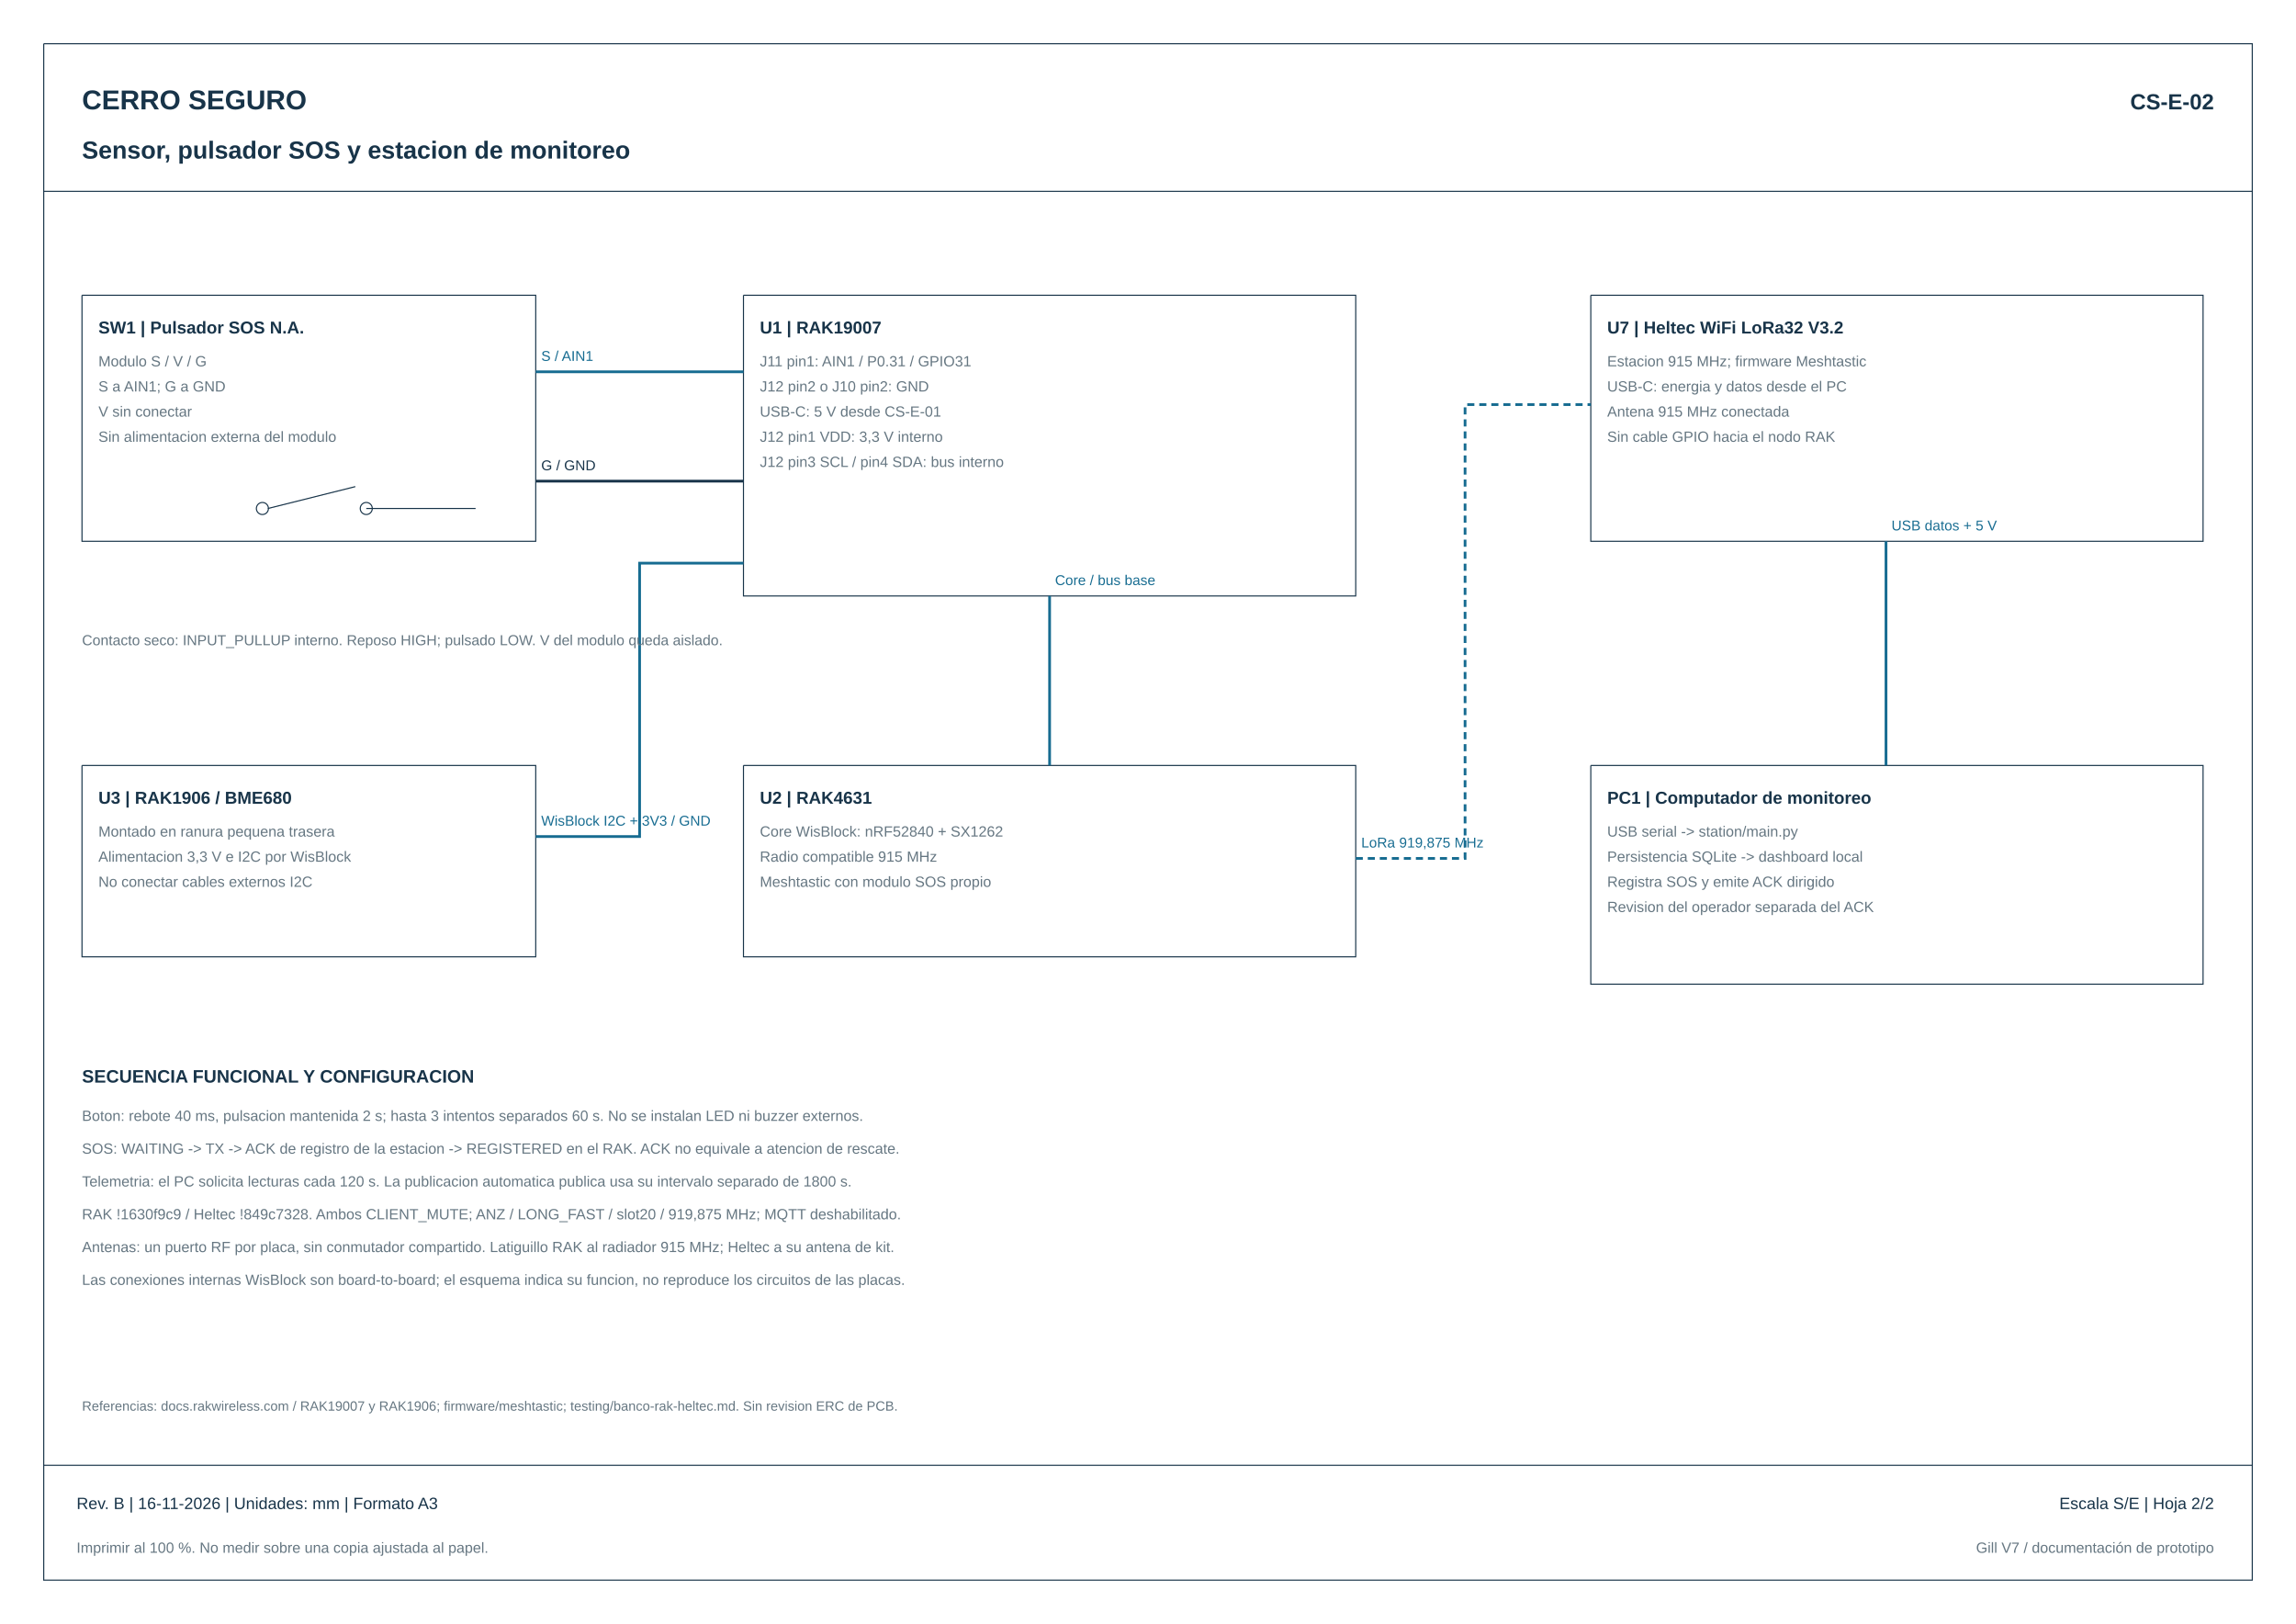
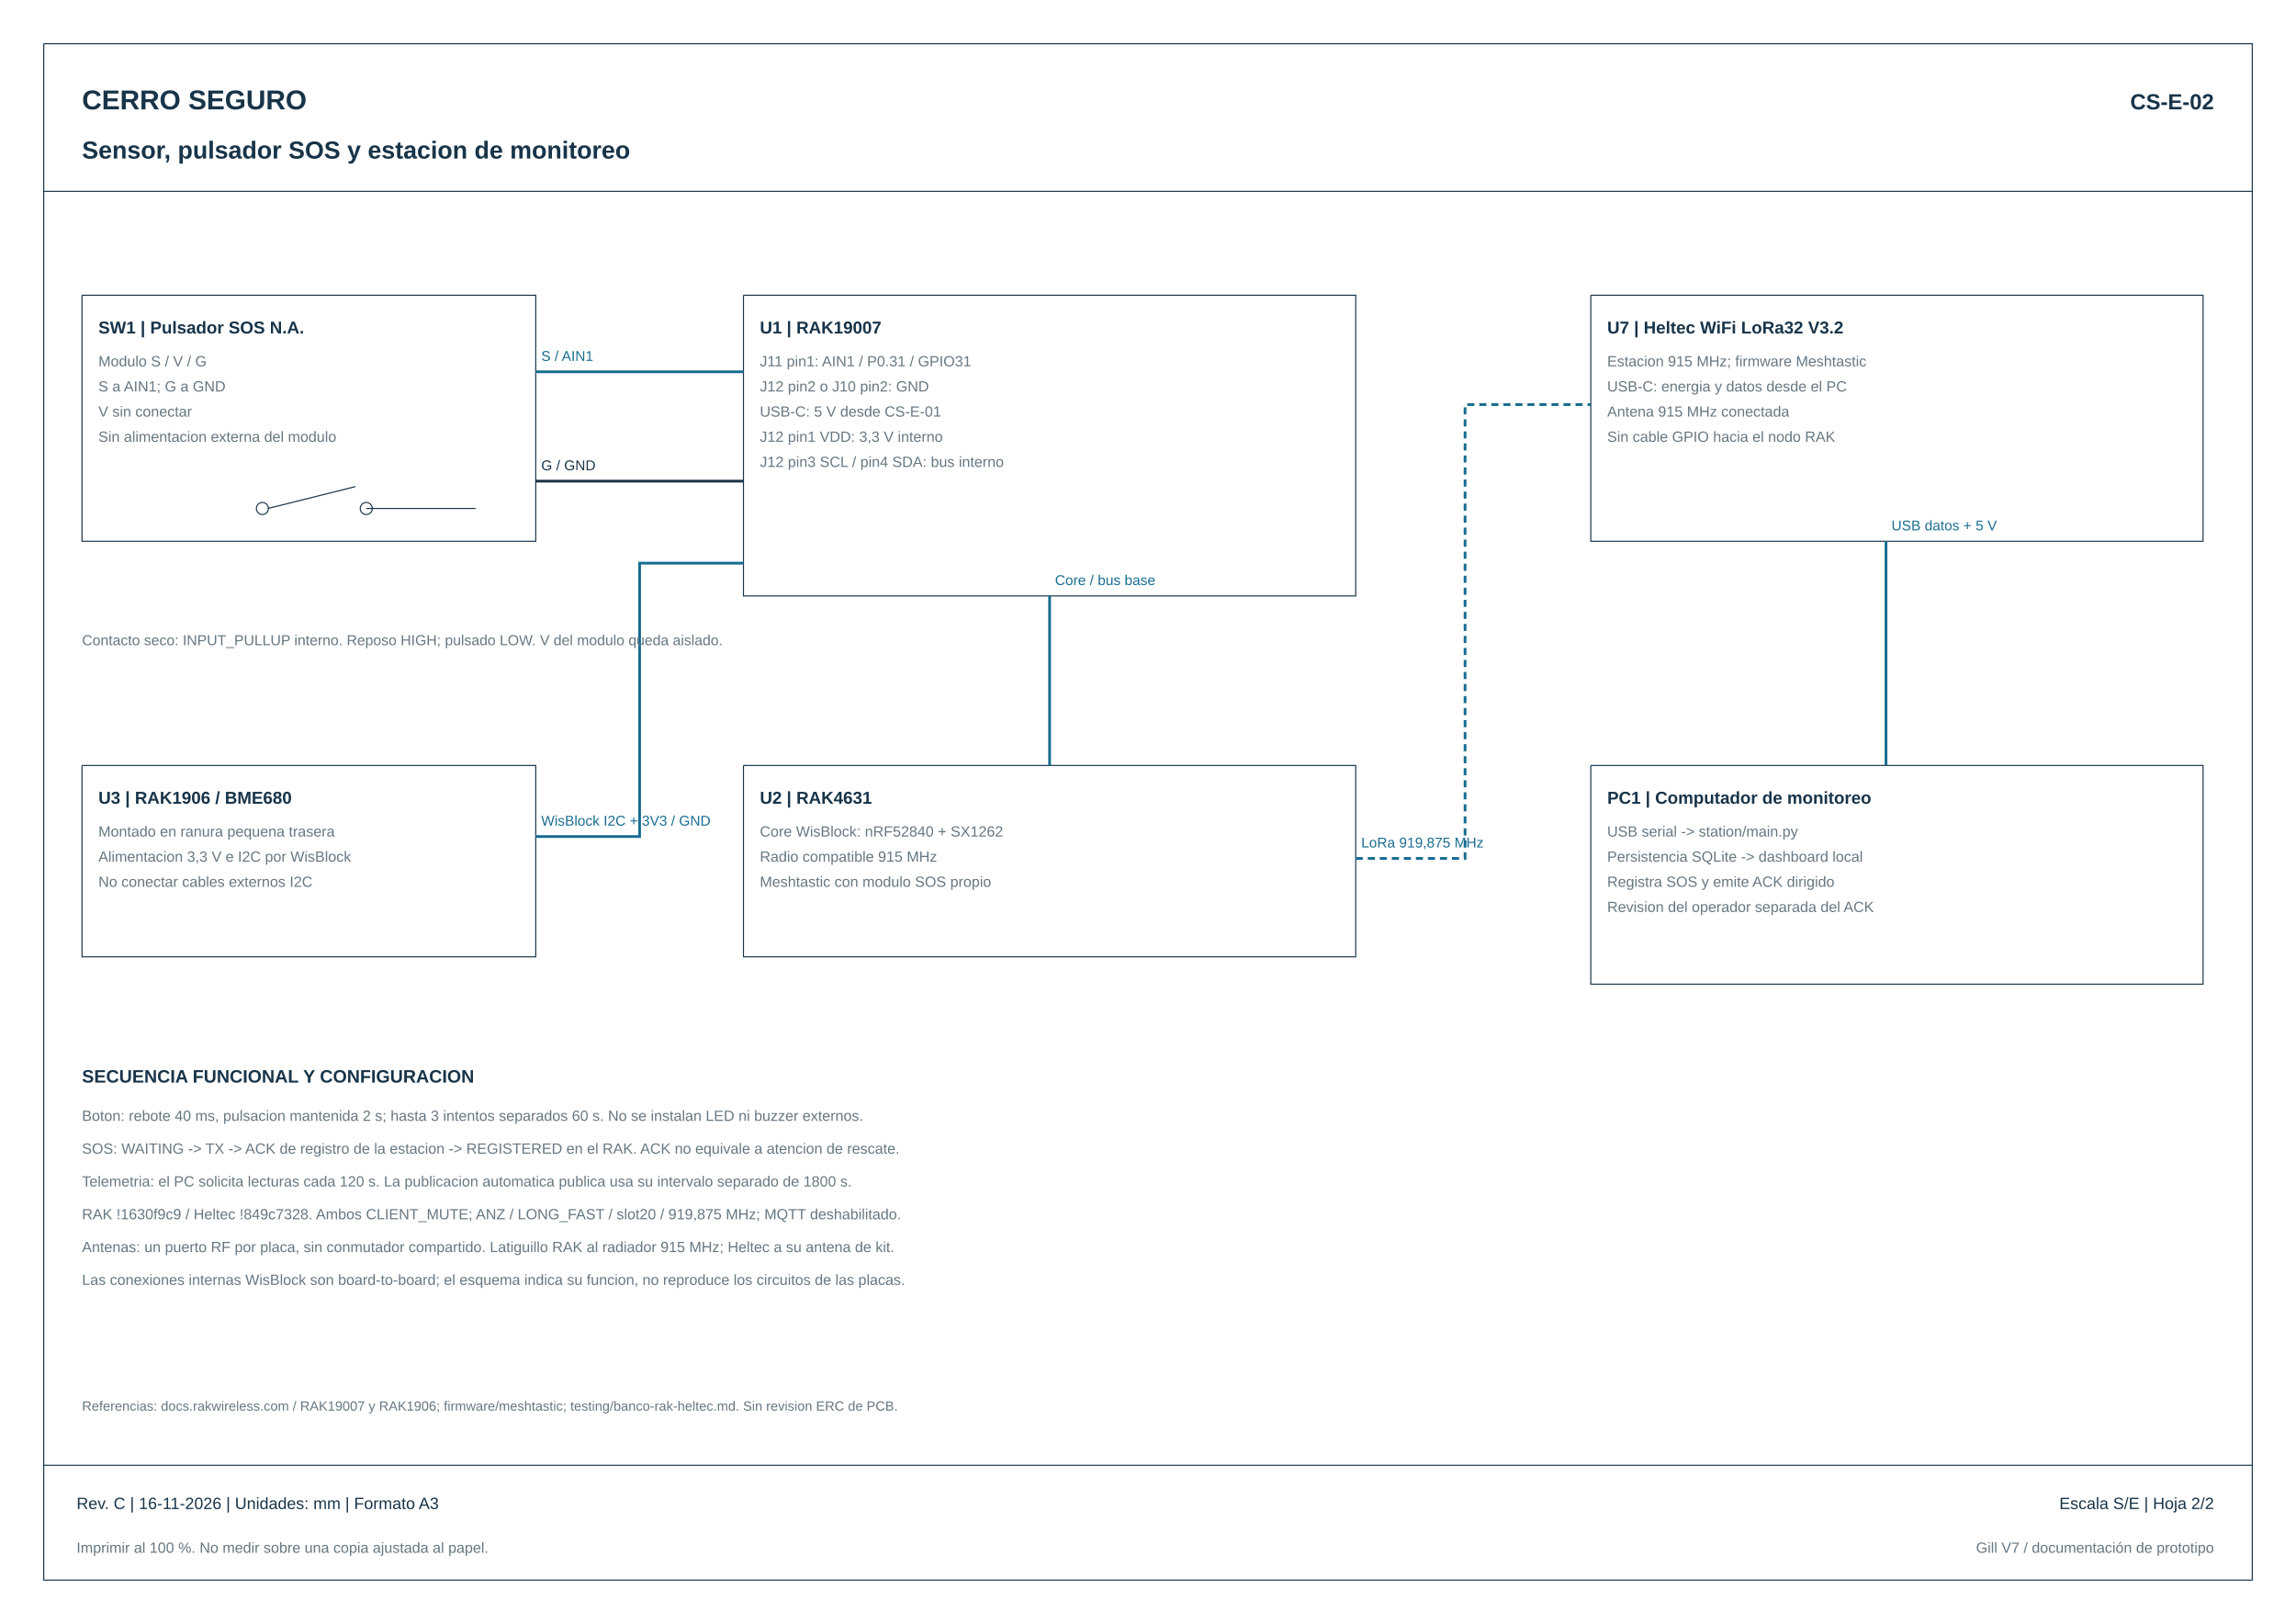
<svg xmlns="http://www.w3.org/2000/svg" width="420mm" height="297mm" viewBox="0 0 420 297">
  <polyline points="8,8 412,8 412,289 8,289 8,8" fill="none" stroke="#183449" stroke-width="0.2" />
  <text x="15" y="20" font-family="Arial, sans-serif" font-size="5" font-weight="700" text-anchor="start" fill="#183449">CERRO SEGURO</text>
  <text x="15" y="29" font-family="Arial, sans-serif" font-size="4.5" font-weight="700" text-anchor="start" fill="#183449">Sensor, pulsador SOS y estacion de monitoreo</text>
  <text x="405" y="20" font-family="Arial, sans-serif" font-size="4" font-weight="700" text-anchor="end" fill="#183449">CS-E-02</text>
  <polyline points="8,35 412,35" fill="none" stroke="#183449" stroke-width="0.2" />
  <polyline points="8,268 412,268" fill="none" stroke="#183449" stroke-width="0.2" />
-   <text x="14" y="276" font-family="Arial, sans-serif" font-size="3" font-weight="400" text-anchor="start" fill="#183449">Rev. B | 16-11-2026 | Unidades: mm | Formato A3</text>
+   <text x="14" y="276" font-family="Arial, sans-serif" font-size="3" font-weight="400" text-anchor="start" fill="#183449">Rev. C | 16-11-2026 | Unidades: mm | Formato A3</text>
  <text x="14" y="284" font-family="Arial, sans-serif" font-size="2.7" font-weight="400" text-anchor="start" fill="#667782">Imprimir al 100 %. No medir sobre una copia ajustada al papel.</text>
  <text x="405" y="276" font-family="Arial, sans-serif" font-size="3" font-weight="400" text-anchor="end" fill="#183449">Escala S/E | Hoja 2/2</text>
  <text x="405" y="284" font-family="Arial, sans-serif" font-size="2.7" font-weight="400" text-anchor="end" fill="#667782">Gill V7 / documentación de prototipo</text>
  <polyline points="15,54 98,54 98,99 15,99 15,54" fill="none" stroke="#183449" stroke-width="0.2" />
  <text x="18" y="61" font-family="Arial, sans-serif" font-size="3.15" font-weight="700" text-anchor="start" fill="#183449">SW1 | Pulsador SOS N.A.</text>
  <text x="18" y="67.0" font-family="Arial, sans-serif" font-size="2.7" font-weight="400" text-anchor="start" fill="#667782">Modulo S / V / G</text>
  <text x="18" y="71.6" font-family="Arial, sans-serif" font-size="2.7" font-weight="400" text-anchor="start" fill="#667782">S a AIN1; G a GND</text>
  <text x="18" y="76.2" font-family="Arial, sans-serif" font-size="2.7" font-weight="400" text-anchor="start" fill="#667782">V sin conectar</text>
  <text x="18" y="80.8" font-family="Arial, sans-serif" font-size="2.7" font-weight="400" text-anchor="start" fill="#667782">Sin alimentacion externa del modulo</text>
  <polyline points="136,54 248,54 248,109 136,109 136,54" fill="none" stroke="#183449" stroke-width="0.2" />
  <text x="139" y="61" font-family="Arial, sans-serif" font-size="3.15" font-weight="700" text-anchor="start" fill="#183449">U1 | RAK19007</text>
  <text x="139" y="67.0" font-family="Arial, sans-serif" font-size="2.7" font-weight="400" text-anchor="start" fill="#667782">J11 pin1: AIN1 / P0.31 / GPIO31</text>
  <text x="139" y="71.6" font-family="Arial, sans-serif" font-size="2.7" font-weight="400" text-anchor="start" fill="#667782">J12 pin2 o J10 pin2: GND</text>
  <text x="139" y="76.2" font-family="Arial, sans-serif" font-size="2.7" font-weight="400" text-anchor="start" fill="#667782">USB-C: 5 V desde CS-E-01</text>
  <text x="139" y="80.8" font-family="Arial, sans-serif" font-size="2.7" font-weight="400" text-anchor="start" fill="#667782">J12 pin1 VDD: 3,3 V interno</text>
  <text x="139" y="85.4" font-family="Arial, sans-serif" font-size="2.7" font-weight="400" text-anchor="start" fill="#667782">J12 pin3 SCL / pin4 SDA: bus interno</text>
  <polyline points="15,140 98,140 98,175 15,175 15,140" fill="none" stroke="#183449" stroke-width="0.2" />
  <text x="18" y="147" font-family="Arial, sans-serif" font-size="3.15" font-weight="700" text-anchor="start" fill="#183449">U3 | RAK1906 / BME680</text>
  <text x="18" y="153.0" font-family="Arial, sans-serif" font-size="2.7" font-weight="400" text-anchor="start" fill="#667782">Montado en ranura pequena trasera</text>
  <text x="18" y="157.6" font-family="Arial, sans-serif" font-size="2.7" font-weight="400" text-anchor="start" fill="#667782">Alimentacion 3,3 V e I2C por WisBlock</text>
  <text x="18" y="162.2" font-family="Arial, sans-serif" font-size="2.7" font-weight="400" text-anchor="start" fill="#667782">No conectar cables externos I2C</text>
  <polyline points="136,140 248,140 248,175 136,175 136,140" fill="none" stroke="#183449" stroke-width="0.2" />
  <text x="139" y="147" font-family="Arial, sans-serif" font-size="3.15" font-weight="700" text-anchor="start" fill="#183449">U2 | RAK4631</text>
  <text x="139" y="153.0" font-family="Arial, sans-serif" font-size="2.7" font-weight="400" text-anchor="start" fill="#667782">Core WisBlock: nRF52840 + SX1262</text>
  <text x="139" y="157.6" font-family="Arial, sans-serif" font-size="2.7" font-weight="400" text-anchor="start" fill="#667782">Radio compatible 915 MHz</text>
  <text x="139" y="162.2" font-family="Arial, sans-serif" font-size="2.7" font-weight="400" text-anchor="start" fill="#667782">Meshtastic con modulo SOS propio</text>
  <polyline points="291,54 403,54 403,99 291,99 291,54" fill="none" stroke="#183449" stroke-width="0.2" />
  <text x="294" y="61" font-family="Arial, sans-serif" font-size="3.15" font-weight="700" text-anchor="start" fill="#183449">U7 | Heltec WiFi LoRa32 V3.2</text>
  <text x="294" y="67.0" font-family="Arial, sans-serif" font-size="2.7" font-weight="400" text-anchor="start" fill="#667782">Estacion 915 MHz; firmware Meshtastic</text>
  <text x="294" y="71.6" font-family="Arial, sans-serif" font-size="2.7" font-weight="400" text-anchor="start" fill="#667782">USB-C: energia y datos desde el PC</text>
  <text x="294" y="76.2" font-family="Arial, sans-serif" font-size="2.7" font-weight="400" text-anchor="start" fill="#667782">Antena 915 MHz conectada</text>
  <text x="294" y="80.8" font-family="Arial, sans-serif" font-size="2.7" font-weight="400" text-anchor="start" fill="#667782">Sin cable GPIO hacia el nodo RAK</text>
  <polyline points="291,140 403,140 403,180 291,180 291,140" fill="none" stroke="#183449" stroke-width="0.2" />
  <text x="294" y="147" font-family="Arial, sans-serif" font-size="3.15" font-weight="700" text-anchor="start" fill="#183449">PC1 | Computador de monitoreo</text>
  <text x="294" y="153.0" font-family="Arial, sans-serif" font-size="2.7" font-weight="400" text-anchor="start" fill="#667782">USB serial -&gt; station/main.py</text>
  <text x="294" y="157.6" font-family="Arial, sans-serif" font-size="2.7" font-weight="400" text-anchor="start" fill="#667782">Persistencia SQLite -&gt; dashboard local</text>
  <text x="294" y="162.2" font-family="Arial, sans-serif" font-size="2.7" font-weight="400" text-anchor="start" fill="#667782">Registra SOS y emite ACK dirigido</text>
  <text x="294" y="166.8" font-family="Arial, sans-serif" font-size="2.7" font-weight="400" text-anchor="start" fill="#667782">Revision del operador separada del ACK</text>
  <polyline points="98,68 136,68" fill="none" stroke="#176c91" stroke-width="0.5" />
  <text x="99" y="66" font-family="Arial, sans-serif" font-size="2.6" font-weight="400" text-anchor="start" fill="#176c91">S / AIN1</text>
  <polyline points="98,88 136,88" fill="none" stroke="#183449" stroke-width="0.5" />
  <text x="99" y="86" font-family="Arial, sans-serif" font-size="2.6" font-weight="400" text-anchor="start" fill="#183449">G / GND</text>
  <polyline points="98,153 117,153 117,103 136,103" fill="none" stroke="#176c91" stroke-width="0.5" />
  <text x="99" y="151" font-family="Arial, sans-serif" font-size="2.6" font-weight="400" text-anchor="start" fill="#176c91">WisBlock I2C + 3V3 / GND</text>
  <polyline points="192,109 192,140" fill="none" stroke="#176c91" stroke-width="0.5" />
  <text x="193" y="107" font-family="Arial, sans-serif" font-size="2.6" font-weight="400" text-anchor="start" fill="#176c91">Core / bus base</text>
  <polyline points="248,157 268,157 268,74 291,74" fill="none" stroke="#176c91" stroke-width="0.5" stroke-dasharray="1.3 .9" />
  <text x="249" y="155" font-family="Arial, sans-serif" font-size="2.6" font-weight="400" text-anchor="start" fill="#176c91">LoRa 919,875 MHz</text>
  <polyline points="345,99 345,140" fill="none" stroke="#176c91" stroke-width="0.5" />
  <text x="346" y="97" font-family="Arial, sans-serif" font-size="2.6" font-weight="400" text-anchor="start" fill="#176c91">USB datos + 5 V</text>
  <polyline points="49.1,93 49.096,93.096 49.083,93.191 49.062,93.285 49.034,93.376 48.997,93.465 48.953,93.55 48.901,93.631 48.843,93.707 48.778,93.778 48.707,93.843 48.631,93.901 48.55,93.953 48.465,93.997 48.376,94.034 48.285,94.062 48.191,94.083 48.096,94.096 48,94.1 47.904,94.096 47.809,94.083 47.715,94.062 47.624,94.034 47.535,93.997 47.45,93.953 47.369,93.901 47.293,93.843 47.222,93.778 47.157,93.707 47.099,93.631 47.047,93.55 47.003,93.465 46.966,93.376 46.938,93.285 46.917,93.191 46.904,93.096 46.9,93 46.904,92.904 46.917,92.809 46.938,92.715 46.966,92.624 47.003,92.535 47.047,92.45 47.099,92.369 47.157,92.293 47.222,92.222 47.293,92.157 47.369,92.099 47.45,92.047 47.535,92.003 47.624,91.966 47.715,91.938 47.809,91.917 47.904,91.904 48,91.9 48.096,91.904 48.191,91.917 48.285,91.938 48.376,91.966 48.465,92.003 48.55,92.047 48.631,92.099 48.707,92.157 48.778,92.222 48.843,92.293 48.901,92.369 48.953,92.45 48.997,92.535 49.034,92.624 49.062,92.715 49.083,92.809 49.096,92.904 49.1,93" fill="none" stroke="#183449" stroke-width="0.2" />
  <polyline points="68.1,93 68.096,93.096 68.083,93.191 68.062,93.285 68.034,93.376 67.997,93.465 67.953,93.55 67.901,93.631 67.843,93.707 67.778,93.778 67.707,93.843 67.631,93.901 67.55,93.953 67.465,93.997 67.376,94.034 67.285,94.062 67.191,94.083 67.096,94.096 67,94.1 66.904,94.096 66.809,94.083 66.715,94.062 66.624,94.034 66.535,93.997 66.45,93.953 66.369,93.901 66.293,93.843 66.222,93.778 66.157,93.707 66.099,93.631 66.047,93.55 66.003,93.465 65.966,93.376 65.938,93.285 65.917,93.191 65.904,93.096 65.9,93 65.904,92.904 65.917,92.809 65.938,92.715 65.966,92.624 66.003,92.535 66.047,92.45 66.099,92.369 66.157,92.293 66.222,92.222 66.293,92.157 66.369,92.099 66.45,92.047 66.535,92.003 66.624,91.966 66.715,91.938 66.809,91.917 66.904,91.904 67,91.9 67.096,91.904 67.191,91.917 67.285,91.938 67.376,91.966 67.465,92.003 67.55,92.047 67.631,92.099 67.707,92.157 67.778,92.222 67.843,92.293 67.901,92.369 67.953,92.45 67.997,92.535 68.034,92.624 68.062,92.715 68.083,92.809 68.096,92.904 68.1,93" fill="none" stroke="#183449" stroke-width="0.2" />
  <polyline points="49,93 65,89" fill="none" stroke="#183449" stroke-width="0.2" />
  <polyline points="67,93 87,93" fill="none" stroke="#183449" stroke-width="0.2" />
  <text x="15" y="118" font-family="Arial, sans-serif" font-size="2.65" font-weight="400" text-anchor="start" fill="#667782">Contacto seco: INPUT_PULLUP interno. Reposo HIGH; pulsado LOW. V del modulo queda aislado.</text>
  <text x="15" y="198" font-family="Arial, sans-serif" font-size="3.3" font-weight="700" text-anchor="start" fill="#183449">SECUENCIA FUNCIONAL Y CONFIGURACION</text>
  <text x="15" y="205" font-family="Arial, sans-serif" font-size="2.7" font-weight="400" text-anchor="start" fill="#667782">Boton: rebote 40 ms, pulsacion mantenida 2 s; hasta 3 intentos separados 60 s. No se instalan LED ni buzzer externos.</text>
  <text x="15" y="211" font-family="Arial, sans-serif" font-size="2.7" font-weight="400" text-anchor="start" fill="#667782">SOS: WAITING -&gt; TX -&gt; ACK de registro de la estacion -&gt; REGISTERED en el RAK. ACK no equivale a atencion de rescate.</text>
  <text x="15" y="217" font-family="Arial, sans-serif" font-size="2.7" font-weight="400" text-anchor="start" fill="#667782">Telemetria: el PC solicita lecturas cada 120 s. La publicacion automatica publica usa su intervalo separado de 1800 s.</text>
  <text x="15" y="223" font-family="Arial, sans-serif" font-size="2.7" font-weight="400" text-anchor="start" fill="#667782">RAK !1630f9c9 / Heltec !849c7328. Ambos CLIENT_MUTE; ANZ / LONG_FAST / slot20 / 919,875 MHz; MQTT deshabilitado.</text>
  <text x="15" y="229" font-family="Arial, sans-serif" font-size="2.7" font-weight="400" text-anchor="start" fill="#667782">Antenas: un puerto RF por placa, sin conmutador compartido. Latiguillo RAK al radiador 915 MHz; Heltec a su antena de kit.</text>
  <text x="15" y="235" font-family="Arial, sans-serif" font-size="2.7" font-weight="400" text-anchor="start" fill="#667782">Las conexiones internas WisBlock son board-to-board; el esquema indica su funcion, no reproduce los circuitos de las placas.</text>
  <text x="15" y="258" font-family="Arial, sans-serif" font-size="2.45" font-weight="400" text-anchor="start" fill="#667782">Referencias: docs.rakwireless.com / RAK19007 y RAK1906; firmware/meshtastic; testing/banco-rak-heltec.md. Sin revision ERC de PCB.</text>
</svg>
